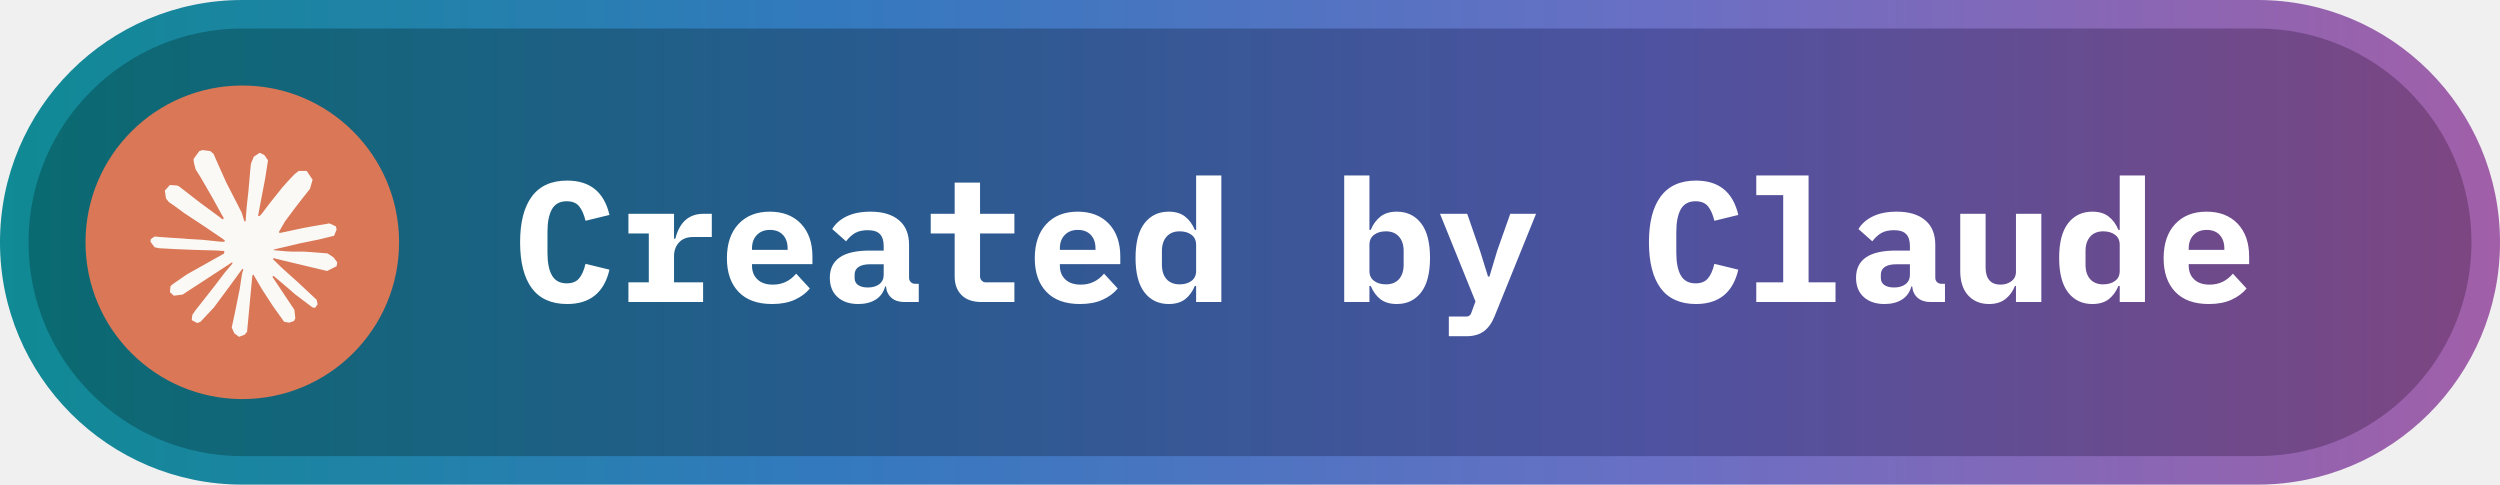
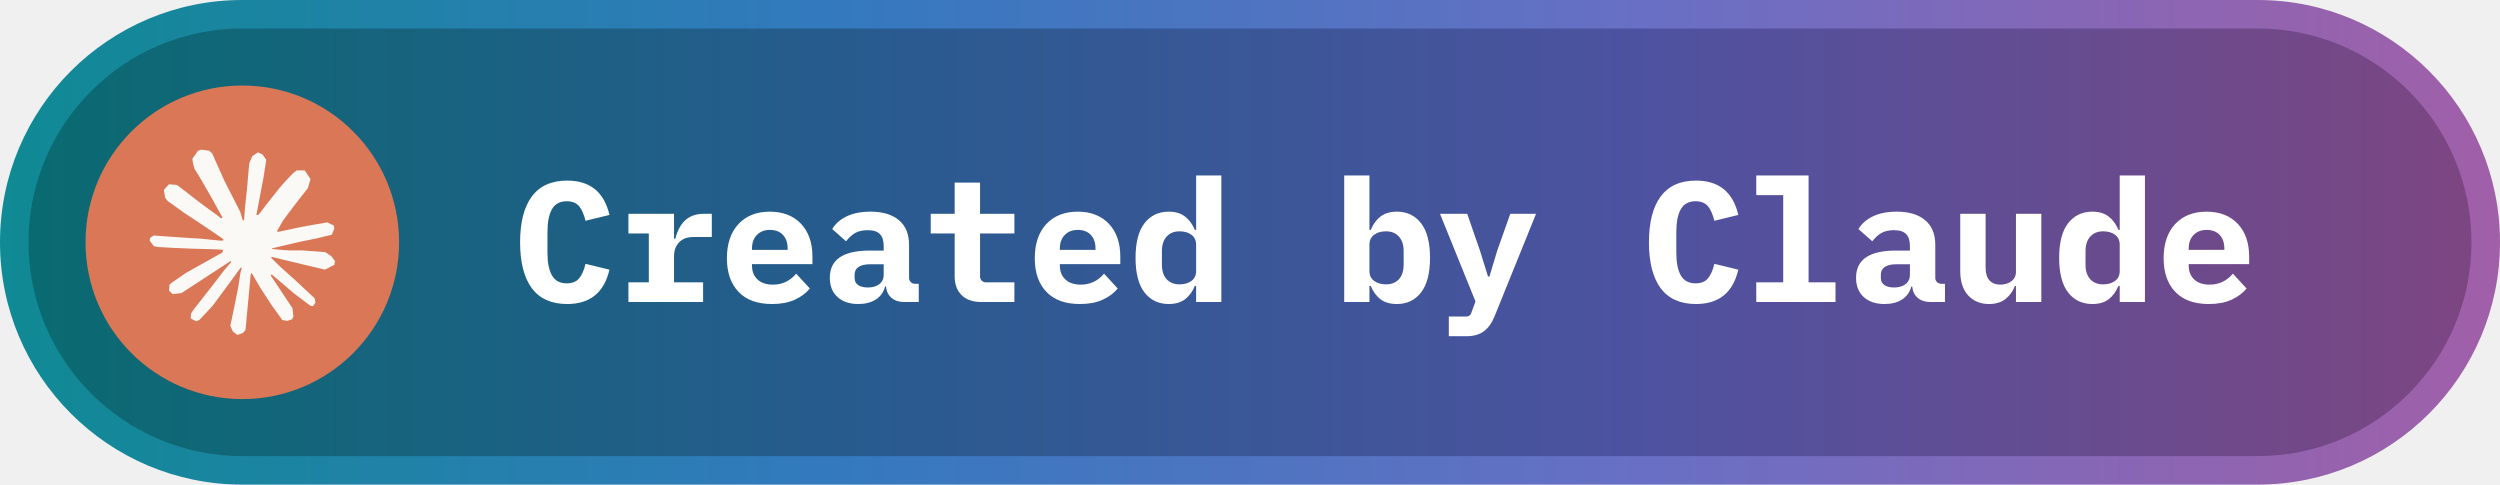
<svg xmlns="http://www.w3.org/2000/svg" width="219.25" height="42.5" viewBox="0 0 219.25 42.5" role="img" aria-label="Created by Claude">
  <defs>
-     <g id="b0fd439-mark" transform="translate(10.5 10.5) scale(0.14)">
+     <g id="b0fd439-mark" transform="translate(10.44446 10.4722) scale(0.1388889)">
      <path d="M18.766 62.444L37.182 52.117L37.486 51.212L37.182 50.709H36.272L33.185 50.521L22.662 50.239L13.555 49.864L4.7 49.394L2.474 48.925L0.4 46.155L0.602 44.794L2.474 43.527L5.156 43.761L11.075 44.184L19.98 44.794L26.405 45.169L35.968 46.155H37.486L37.688 45.545L37.182 45.169L36.777 44.794L27.569 38.551L17.602 31.979L12.391 28.177L9.608 26.252L8.191 24.469L7.584 20.526L10.114 17.709L13.555 17.944L14.415 18.178L17.906 20.854L25.343 26.628L35.057 33.763L36.474 34.936L37.044 34.551L37.132 34.279L36.474 33.2L31.212 23.671L25.596 13.954L23.066 9.917L22.409 7.523C22.154 6.518 22.004 5.687 22.004 4.66L24.888 0.717L26.507 0.2L30.402 0.717L32.022 2.125L34.45 7.664L38.346 16.348L44.417 28.177L46.188 31.698L47.149 34.936L47.504 35.922H48.111V35.359L48.617 28.693L49.527 20.526L50.438 10.011L50.742 7.054L52.209 3.486L55.143 1.561L57.42 2.641L59.292 5.317L59.039 7.054L57.926 14.282L55.75 25.595L54.334 33.2H55.143L56.105 32.214L59.95 27.144L66.375 19.07L69.209 15.878L72.548 12.358L74.673 10.668H78.72L81.655 15.08L80.339 19.634L76.191 24.891L72.75 29.35L67.817 35.959L64.756 41.273L65.031 41.712L65.768 41.649L76.899 39.255L82.92 38.175L90.104 36.955L93.342 38.457L93.696 40.006L92.431 43.151L84.741 45.029L75.735 46.859L62.324 50.016L62.176 50.136L62.351 50.396L68.399 50.943L70.979 51.084H77.304L89.092 51.976L92.178 53.994L94 56.482L93.696 58.407L88.94 60.801L82.566 59.299L67.64 55.731L62.53 54.464H61.822V54.886L66.072 59.064L73.914 66.105L83.679 75.212L84.184 77.465L82.92 79.249L81.604 79.061L73.003 72.583L69.664 69.673L62.176 63.336H61.67V63.993L63.39 66.528L72.548 80.281L73.003 84.506L72.345 85.867L69.968 86.712L67.387 86.243L61.974 78.685L56.459 70.236L52.006 62.632L51.469 62.971L48.819 91.265L47.605 92.721L44.771 93.8L42.393 92.016L41.129 89.106L42.393 83.332L43.911 75.822L45.126 69.86L46.239 62.444L46.918 59.966L46.858 59.8L46.315 59.892L40.724 67.56L32.224 79.061L25.495 86.243L23.876 86.9L21.093 85.445L21.346 82.863L22.915 80.563L32.224 68.734L37.84 61.364L41.459 57.134L41.424 56.522L41.224 56.505L16.489 72.63L12.087 73.193L10.165 71.409L10.418 68.499L11.328 67.56L18.766 62.444Z" />
    </g>
    <g id="b0fd439-text" transform="translate(36 21.19)">
      <path d="M0.49 -4.19Q0.49 -6.29 1.31 -7.4Q2.14 -8.52 3.79 -8.52Q6.2 -8.52 6.76 -6.11L5.08 -5.7Q4.92 -6.37 4.63 -6.72Q4.34 -7.07 3.76 -7.07Q3.05 -7.07 2.73 -6.52Q2.41 -5.96 2.41 -4.92V-3.46Q2.41 -2.41 2.73 -1.86Q3.05 -1.31 3.76 -1.31Q4.34 -1.31 4.63 -1.66Q4.92 -2 5.08 -2.68L6.76 -2.27Q6.2 0.14 3.79 0.14Q2.14 0.14 1.31 -0.97Q0.49 -2.09 0.49 -4.19ZM8.09 -1.38H9.52V-4.81H8.09V-6.19H11.29V-4.44H11.38Q11.82 -6.19 13.36 -6.19H13.94V-4.56H12.62Q11.99 -4.56 11.64 -4.18Q11.29 -3.8 11.29 -3.22V-1.38H13.33V0H8.09ZM15 -3.07Q15 -4.6 15.81 -5.47Q16.62 -6.34 18.01 -6.34Q19.39 -6.34 20.2 -5.49Q21 -4.64 21 -3.19V-2.66H16.76V-2.56Q16.76 -1.94 17.15 -1.58Q17.53 -1.22 18.23 -1.22Q19.21 -1.22 19.86 -1.99L20.82 -0.95Q20.42 -0.46 19.76 -0.16Q19.1 0.14 18.17 0.14Q16.63 0.14 15.82 -0.71Q15 -1.56 15 -3.07ZM16.76 -3.76V-3.66H19.26V-3.76Q19.26 -4.36 18.93 -4.71Q18.6 -5.06 18.02 -5.06Q17.45 -5.06 17.11 -4.71Q16.76 -4.36 16.76 -3.76ZM27.44 0Q26.89 0 26.55 -0.29Q26.21 -0.58 26.16 -1.09H26.1Q25.94 -0.49 25.44 -0.17Q24.94 0.14 24.22 0.14Q23.3 0.14 22.76 -0.35Q22.22 -0.84 22.22 -1.7Q22.22 -3.61 25.01 -3.61H26V-3.92Q26 -4.49 25.74 -4.76Q25.48 -5.04 24.88 -5.04Q24.35 -5.04 23.99 -4.84Q23.64 -4.63 23.36 -4.26L22.39 -5.12Q22.72 -5.68 23.4 -6.01Q24.08 -6.34 25.08 -6.34Q26.36 -6.34 27.07 -5.74Q27.78 -5.15 27.78 -4V-1.69Q27.78 -1.52 27.9 -1.4Q28.02 -1.28 28.19 -1.28H28.46V0ZM26 -1.91V-2.65H25.06Q24.53 -2.65 24.25 -2.47Q23.96 -2.28 23.96 -1.92V-1.68Q23.96 -1.36 24.21 -1.19Q24.46 -1.02 24.89 -1.02Q25.38 -1.02 25.69 -1.25Q26 -1.49 26 -1.91ZM32.76 -1.79Q32.76 -1.62 32.88 -1.5Q33 -1.38 33.17 -1.38H35.17V0H32.88Q31.94 0 31.46 -0.49Q30.98 -0.97 30.98 -1.79V-4.81H29.3V-6.19H30.98V-8.38H32.76V-6.19H35.17V-4.81H32.76ZM36.6 -3.07Q36.6 -4.6 37.41 -5.47Q38.22 -6.34 39.61 -6.34Q40.99 -6.34 41.8 -5.49Q42.6 -4.64 42.6 -3.19V-2.66H38.36V-2.56Q38.36 -1.94 38.75 -1.58Q39.13 -1.22 39.83 -1.22Q40.81 -1.22 41.46 -1.99L42.42 -0.95Q42.02 -0.46 41.36 -0.16Q40.7 0.14 39.77 0.14Q38.23 0.14 37.42 -0.71Q36.6 -1.56 36.6 -3.07ZM38.36 -3.76V-3.66H40.86V-3.76Q40.86 -4.36 40.53 -4.71Q40.2 -5.06 39.62 -5.06Q39.05 -5.06 38.71 -4.71Q38.36 -4.36 38.36 -3.76ZM47.92 -1.13H47.83Q47.58 -0.53 47.14 -0.19Q46.7 0.14 46 0.14Q44.93 0.14 44.3 -0.67Q43.67 -1.48 43.67 -3.1Q43.67 -4.72 44.3 -5.53Q44.93 -6.34 46 -6.34Q46.7 -6.34 47.14 -6Q47.58 -5.66 47.83 -5.06H47.92V-8.88H49.69V0H47.92ZM47.92 -2.18V-4.01Q47.92 -4.48 47.59 -4.72Q47.27 -4.96 46.76 -4.96Q46.18 -4.96 45.85 -4.59Q45.52 -4.22 45.52 -3.58V-2.62Q45.52 -1.97 45.85 -1.6Q46.18 -1.24 46.76 -1.24Q47.27 -1.24 47.59 -1.48Q47.92 -1.72 47.92 -2.18ZM58.31 -8.88H60.08V-5.06H60.17Q60.42 -5.66 60.86 -6Q61.3 -6.34 62 -6.34Q63.07 -6.34 63.7 -5.53Q64.33 -4.72 64.33 -3.1Q64.33 -1.48 63.7 -0.67Q63.07 0.14 62 0.14Q61.3 0.14 60.86 -0.19Q60.42 -0.53 60.17 -1.13H60.08V0H58.31ZM62.48 -2.62V-3.58Q62.48 -4.22 62.15 -4.59Q61.82 -4.96 61.24 -4.96Q60.73 -4.96 60.41 -4.72Q60.08 -4.48 60.08 -4.01V-2.18Q60.08 -1.72 60.41 -1.48Q60.73 -1.24 61.24 -1.24Q61.82 -1.24 62.15 -1.6Q62.48 -1.97 62.48 -2.62ZM69.96 -6.19H71.77L68.86 1Q68.58 1.7 68.11 2.05Q67.64 2.4 66.88 2.4H65.65V1.02H66.89Q67.01 1.02 67.1 0.95Q67.19 0.89 67.22 0.78L67.52 -0.04L65.03 -6.19H66.94L67.84 -3.59L68.4 -1.79H68.5L69.04 -3.59ZM79.69 -4.19Q79.69 -6.29 80.51 -7.4Q81.34 -8.52 82.99 -8.52Q85.4 -8.52 85.96 -6.11L84.28 -5.7Q84.12 -6.37 83.83 -6.72Q83.54 -7.07 82.96 -7.07Q82.25 -7.07 81.93 -6.52Q81.61 -5.96 81.61 -4.92V-3.46Q81.61 -2.41 81.93 -1.86Q82.25 -1.31 82.96 -1.31Q83.54 -1.31 83.83 -1.66Q84.12 -2 84.28 -2.68L85.96 -2.27Q85.4 0.14 82.99 0.14Q81.34 0.14 80.51 -0.97Q79.69 -2.09 79.69 -4.19ZM87.22 -1.38H89.11V-7.5H87.22V-8.88H90.89V-1.38H92.78V0H87.22ZM99.44 0Q98.89 0 98.55 -0.29Q98.21 -0.58 98.16 -1.09H98.1Q97.94 -0.49 97.44 -0.17Q96.94 0.14 96.22 0.14Q95.3 0.14 94.76 -0.35Q94.22 -0.84 94.22 -1.7Q94.22 -3.61 97.01 -3.61H98V-3.92Q98 -4.49 97.74 -4.76Q97.48 -5.04 96.88 -5.04Q96.35 -5.04 95.99 -4.84Q95.64 -4.63 95.36 -4.26L94.39 -5.12Q94.72 -5.68 95.4 -6.01Q96.08 -6.34 97.08 -6.34Q98.36 -6.34 99.07 -5.74Q99.78 -5.15 99.78 -4V-1.69Q99.78 -1.52 99.9 -1.4Q100.02 -1.28 100.19 -1.28H100.46V0ZM98 -1.91V-2.65H97.06Q96.53 -2.65 96.25 -2.47Q95.96 -2.28 95.96 -1.92V-1.68Q95.96 -1.36 96.21 -1.19Q96.46 -1.02 96.89 -1.02Q97.38 -1.02 97.69 -1.25Q98 -1.49 98 -1.91ZM105.44 -1.13H105.37Q105.14 -0.55 104.69 -0.2Q104.24 0.14 103.55 0.14Q102.64 0.14 102.08 -0.47Q101.53 -1.08 101.53 -2.18V-6.19H103.31V-2.42Q103.31 -1.84 103.57 -1.53Q103.84 -1.22 104.35 -1.22Q104.8 -1.22 105.12 -1.46Q105.44 -1.7 105.44 -2.12V-6.19H107.22V0H105.44ZM112.72 -1.13H112.63Q112.38 -0.53 111.94 -0.19Q111.5 0.14 110.8 0.14Q109.73 0.14 109.1 -0.67Q108.47 -1.48 108.47 -3.1Q108.47 -4.72 109.1 -5.53Q109.73 -6.34 110.8 -6.34Q111.5 -6.34 111.94 -6Q112.38 -5.66 112.63 -5.06H112.72V-8.88H114.49V0H112.72ZM112.72 -2.18V-4.01Q112.72 -4.48 112.39 -4.72Q112.07 -4.96 111.56 -4.96Q110.98 -4.96 110.65 -4.59Q110.32 -4.22 110.32 -3.58V-2.62Q110.32 -1.97 110.65 -1.6Q110.98 -1.24 111.56 -1.24Q112.07 -1.24 112.39 -1.48Q112.72 -1.72 112.72 -2.18ZM115.8 -3.07Q115.8 -4.6 116.61 -5.47Q117.42 -6.34 118.81 -6.34Q120.19 -6.34 121 -5.49Q121.8 -4.64 121.8 -3.19V-2.66H117.56V-2.56Q117.56 -1.94 117.95 -1.58Q118.33 -1.22 119.03 -1.22Q120.01 -1.22 120.66 -1.99L121.62 -0.95Q121.22 -0.46 120.56 -0.16Q119.9 0.14 118.97 0.14Q117.43 0.14 116.62 -0.71Q115.8 -1.56 115.8 -3.07ZM117.56 -3.76V-3.66H120.06V-3.76Q120.06 -4.36 119.73 -4.71Q119.4 -5.06 118.82 -5.06Q118.25 -5.06 117.91 -4.71Q117.56 -4.36 117.56 -3.76Z" />
    </g>
    <linearGradient id="b0fd439-ring-light" x1="0" y1="0" x2="1" y2="0">
      <stop offset="0%" stop-color="#0F8A93" />
      <stop offset="33.33%" stop-color="#3379BE" />
      <stop offset="66.67%" stop-color="#6A6FC4" />
      <stop offset="100%" stop-color="#A25FA8" />
    </linearGradient>
    <linearGradient id="b0fd439-fill-light" x1="0" y1="0" x2="1" y2="0">
      <stop offset="0%" stop-color="#0A6A71" />
      <stop offset="33.33%" stop-color="#275B8E" />
      <stop offset="66.67%" stop-color="#4E52A0" />
      <stop offset="100%" stop-color="#7C4682" />
    </linearGradient>
  </defs>
  <g transform="scale(1.25)">
    <g>
      <rect x="0" y="0" width="175.4" height="34" rx="17" fill="url(#b0fd439-ring-light)" />
      <rect x="2" y="2" width="171.4" height="30" rx="15" fill="url(#b0fd439-fill-light)" />
      <circle cx="17" cy="17" r="11" fill="#D97757" />
      <use href="#b0fd439-mark" fill="#FAF9F5" />
      <use href="#b0fd439-text" fill="#FFFFFF" />
    </g>
  </g>
</svg>
